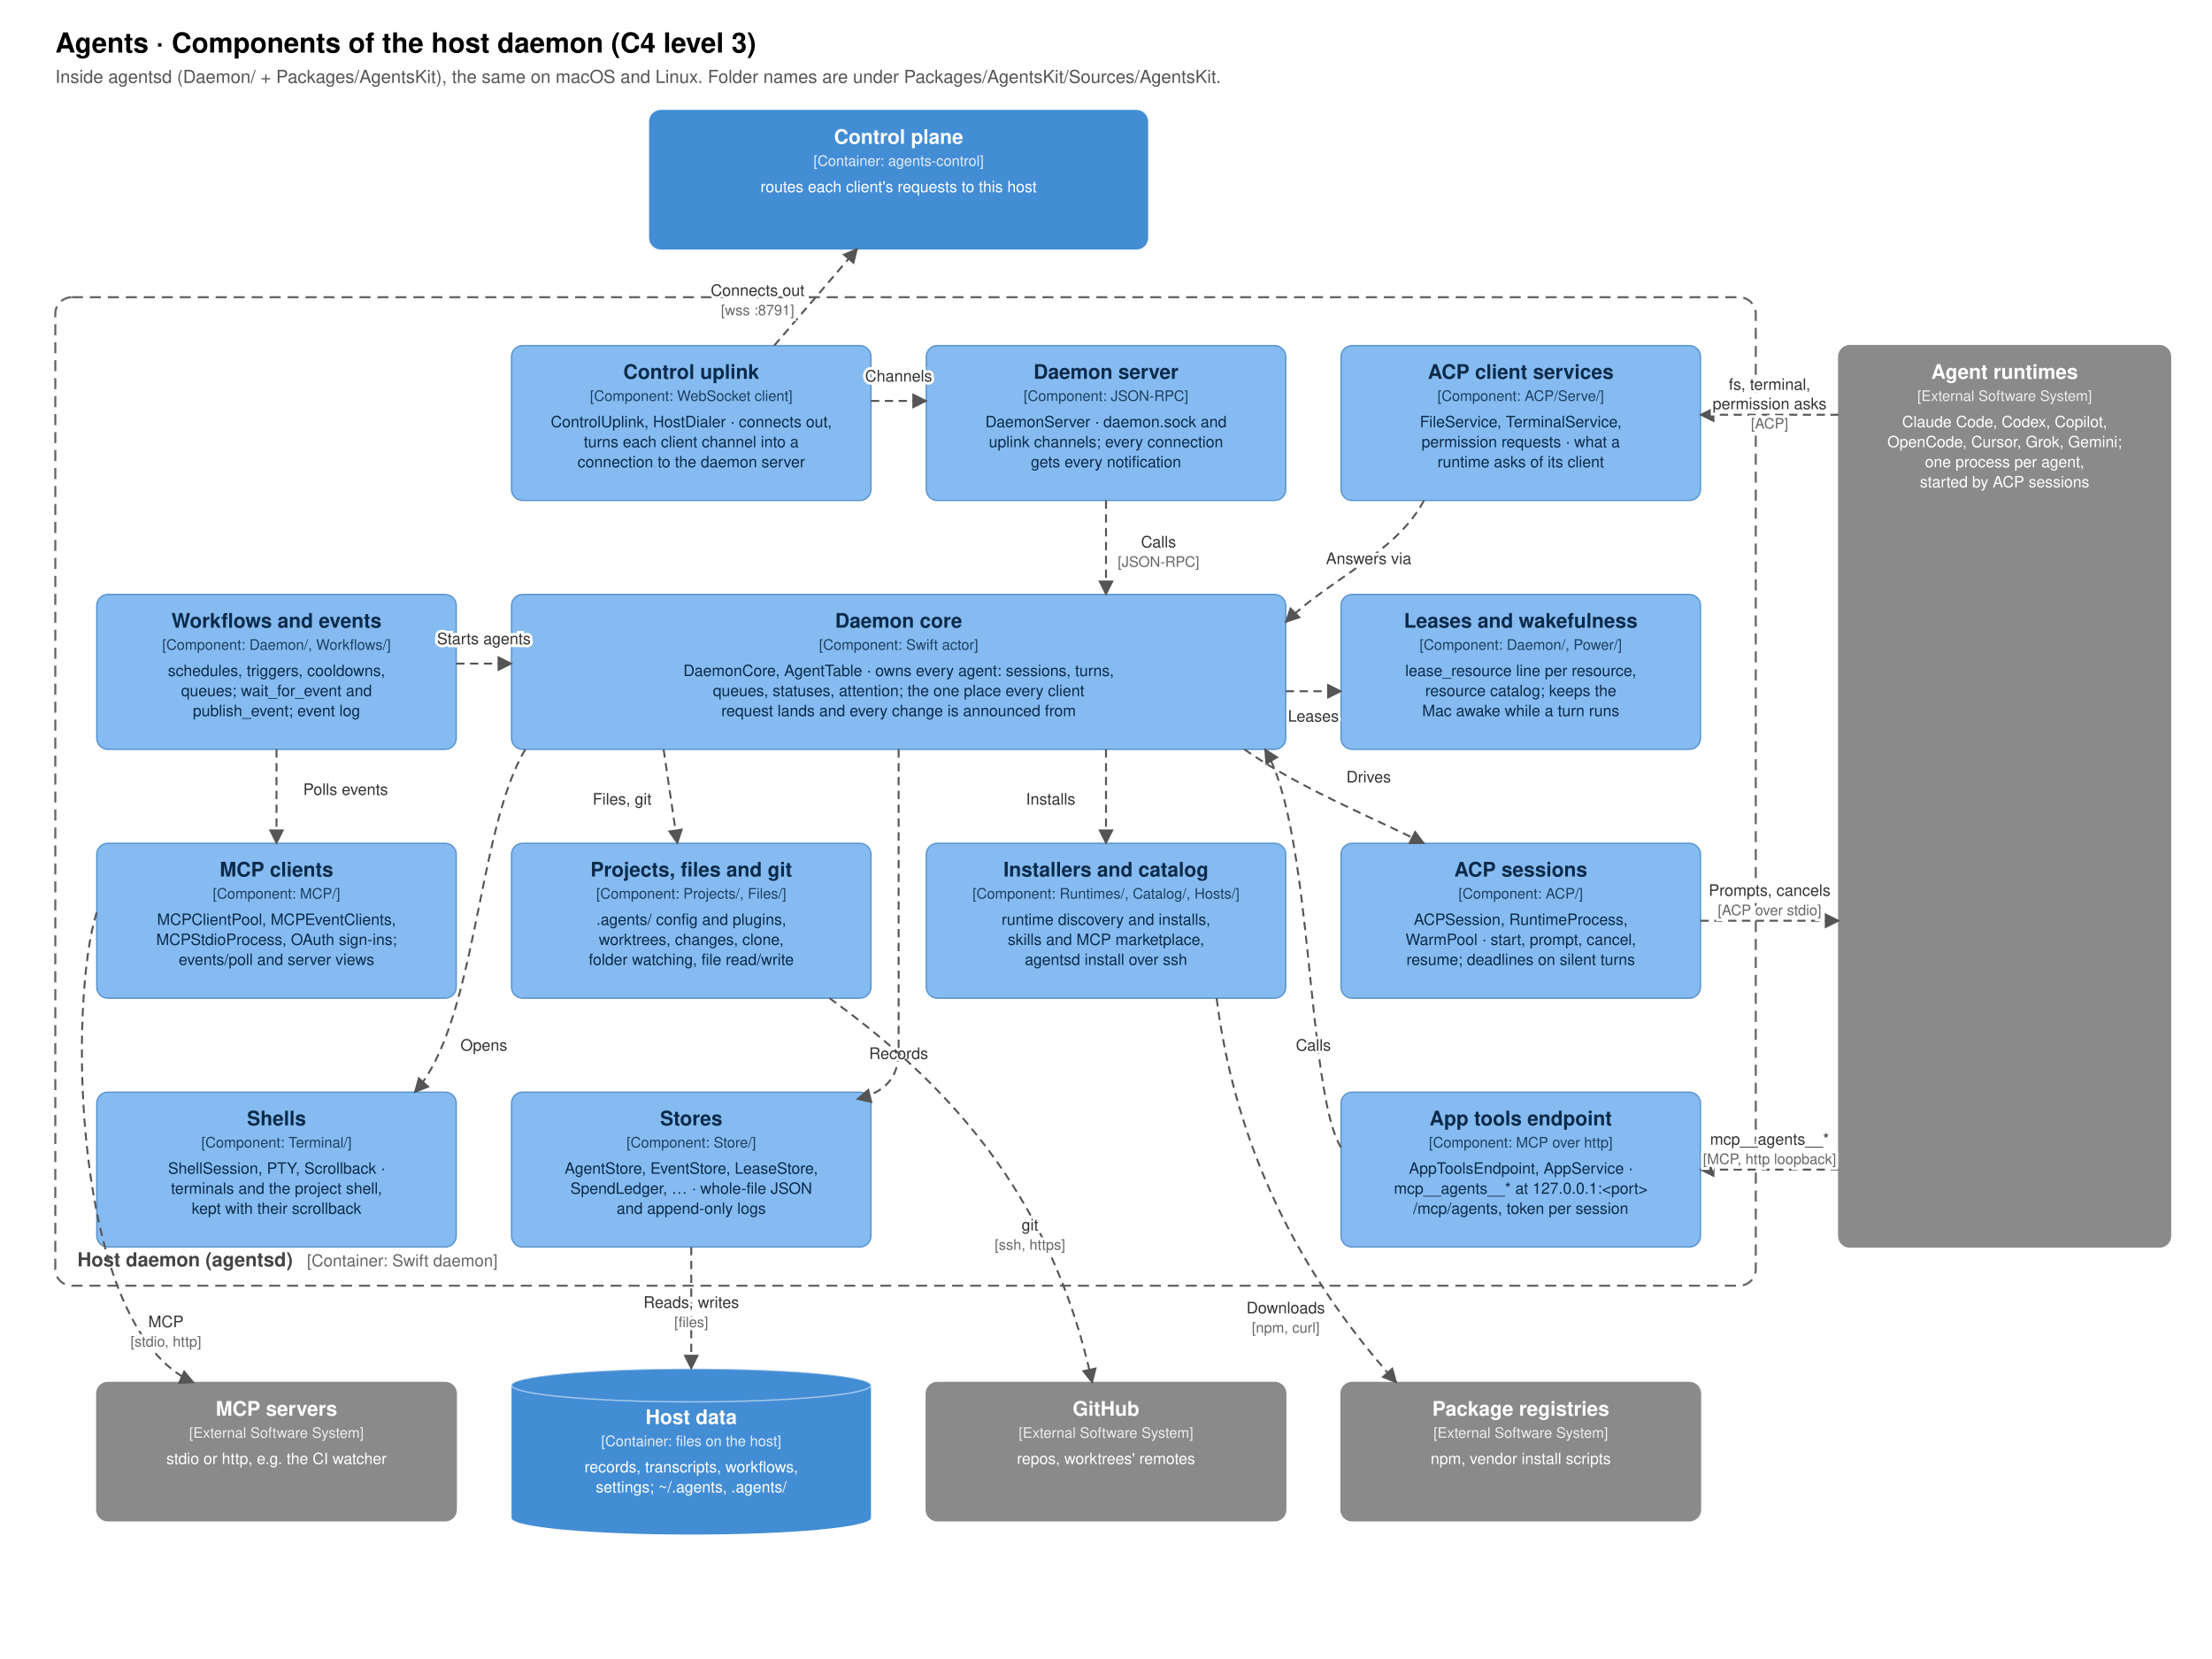
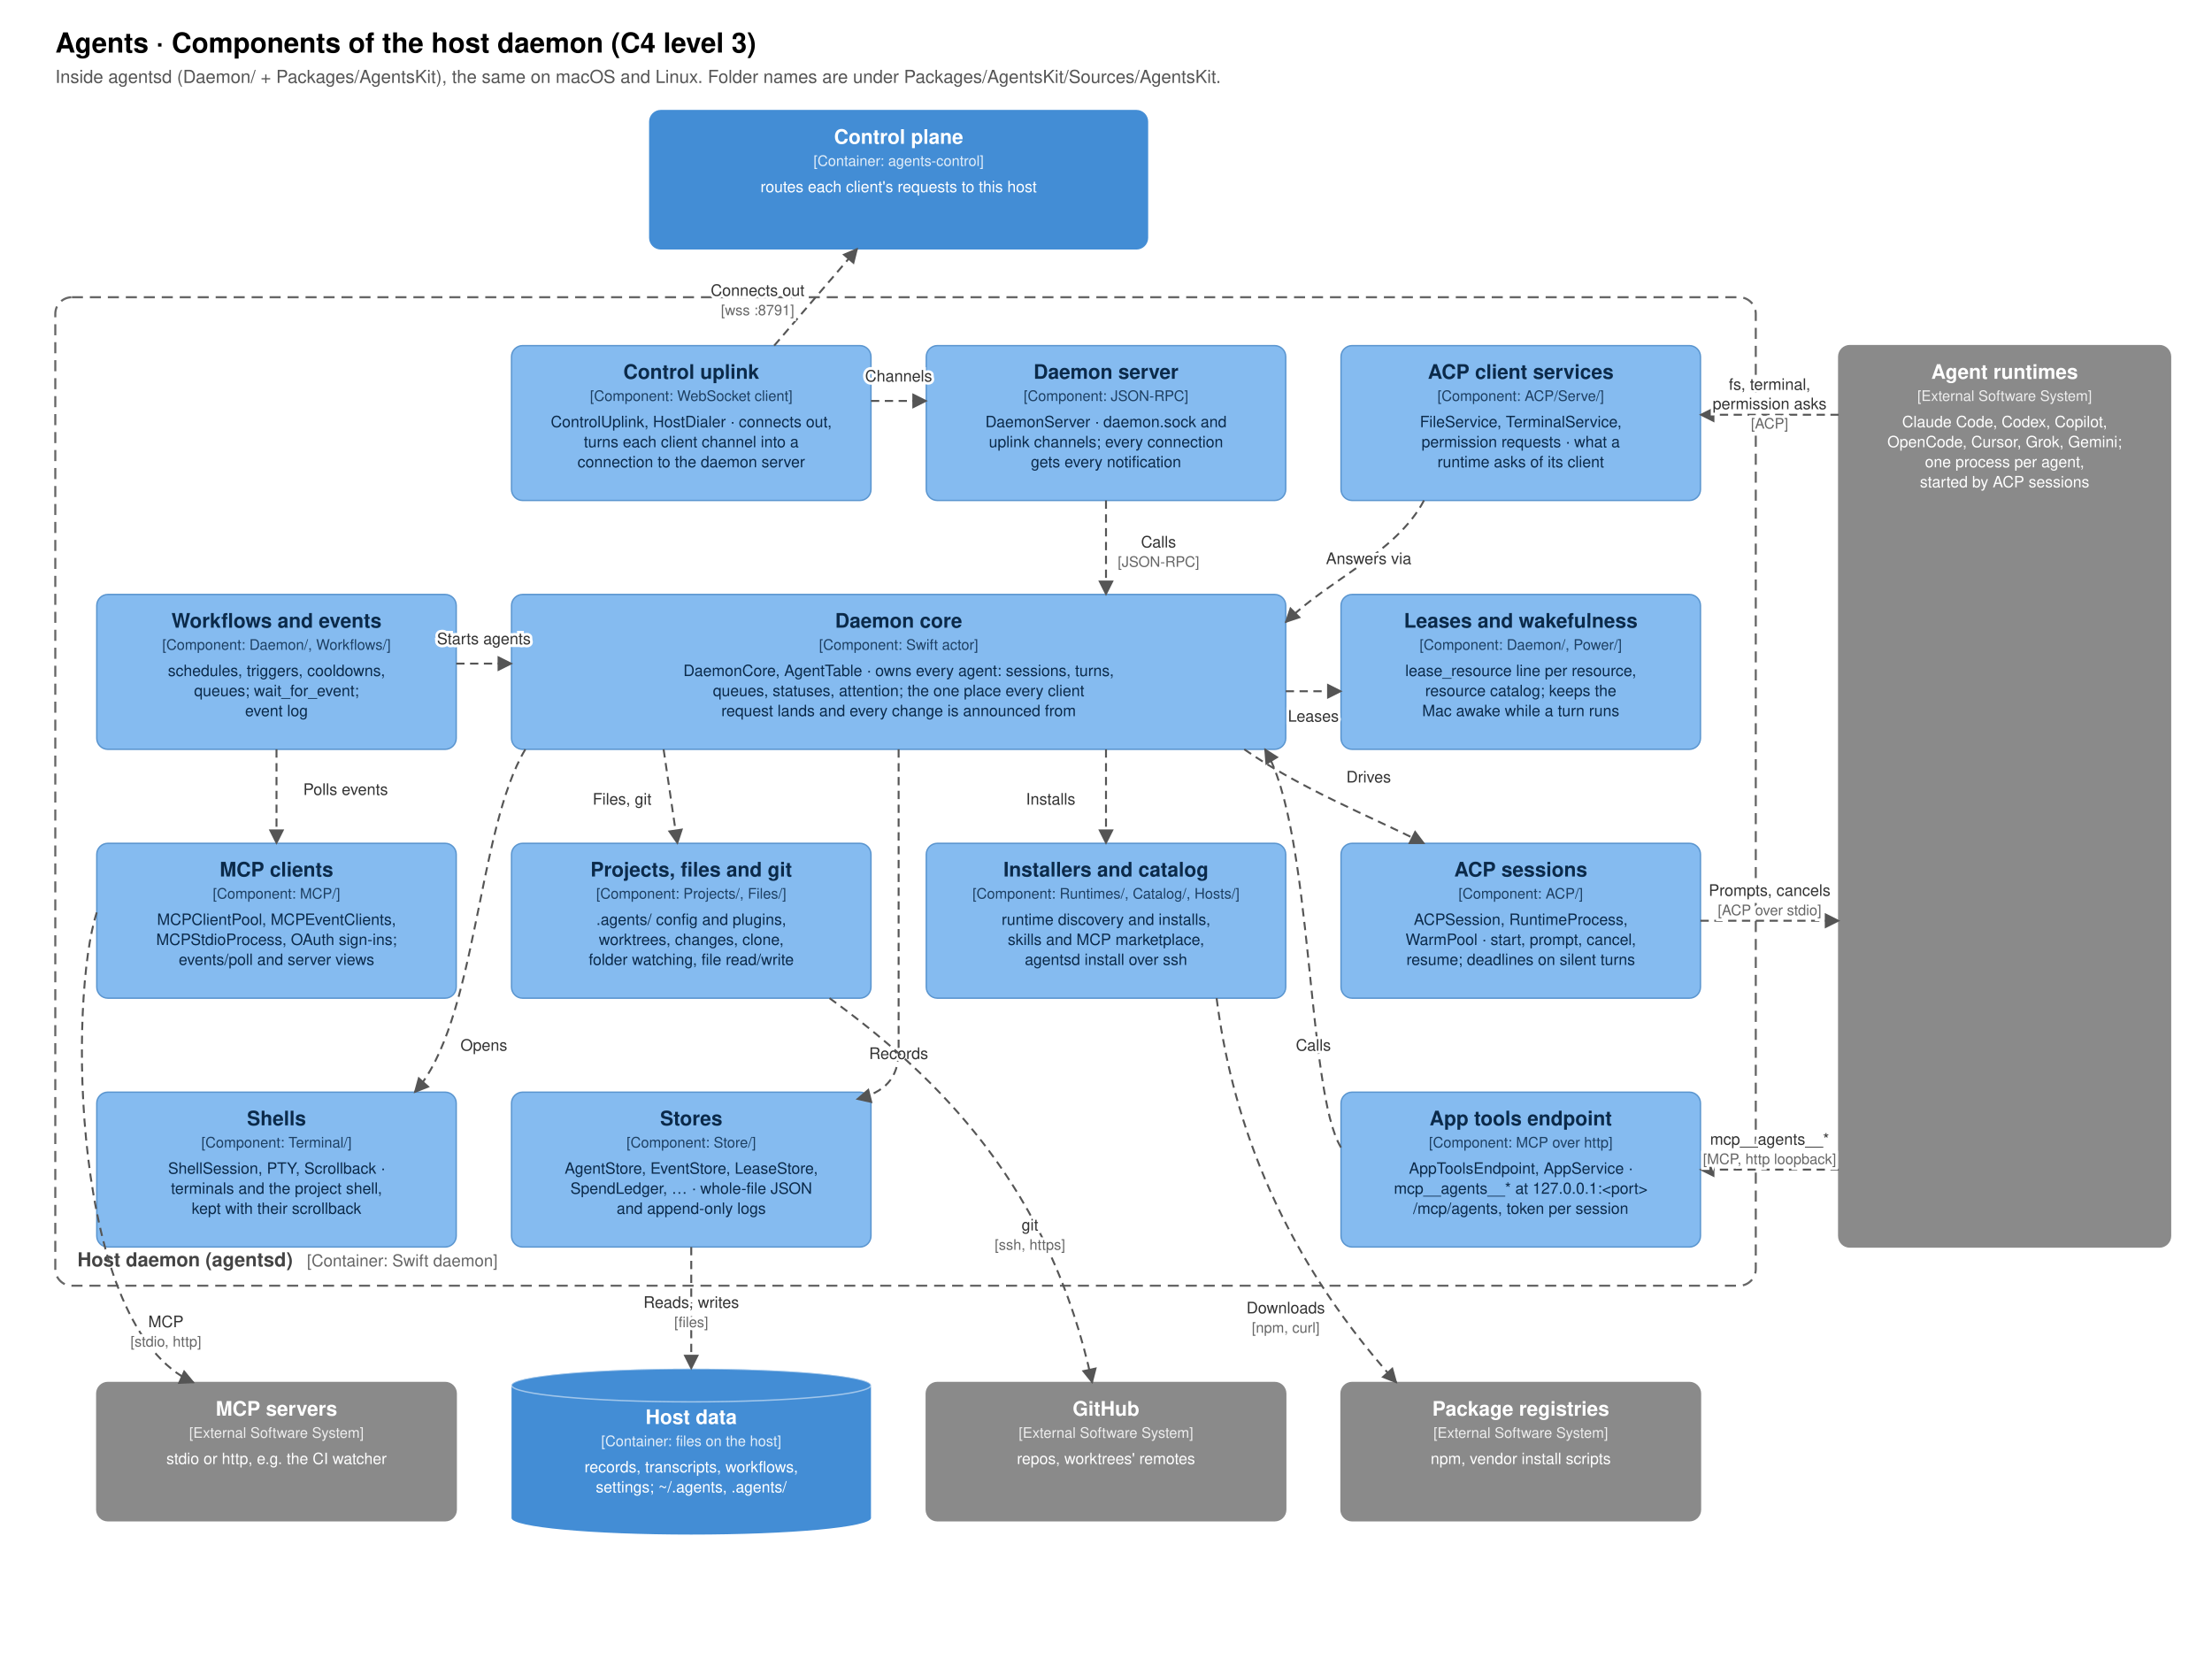
<svg xmlns="http://www.w3.org/2000/svg" viewBox="0 0 1600 1200" width="1600" height="1200" font-family="-apple-system, Helvetica, Arial, sans-serif">
  <defs>
    <marker id="a" viewBox="0 0 10 10" refX="9" refY="5" markerWidth="8" markerHeight="8" orient="auto-start-reverse">
      <path d="M0,0 L10,5 L0,10 z" fill="#555" />
    </marker>
    <style>.r{stroke:#555;stroke-width:1.4;fill:none;stroke-dasharray:6 4;marker-end:url(#a)} .rl{font-size:11.5px;fill:#333;text-anchor:middle;paint-order:stroke;stroke:#fff;stroke-width:4px} .rt{font-size:10.5px;fill:#666;text-anchor:middle;paint-order:stroke;stroke:#fff;stroke-width:4px}</style>
  </defs>
  <rect width="1600" height="1200" fill="#fff" />
  <text x="40" y="38" font-size="20" font-weight="700">Agents · Components of the host daemon (C4 level 3)</text>
  <text x="40" y="60" font-size="13" fill="#555">Inside agentsd (Daemon/ + Packages/AgentsKit), the same on macOS and Linux. Folder names are under Packages/AgentsKit/Sources/AgentsKit.</text>
  <rect x="40" y="215" width="1230" height="715" rx="12" fill="none" stroke="#666" stroke-width="1.5" stroke-dasharray="8 5" />
  <text x="56" y="916" font-size="14" font-weight="700" fill="#444">Host daemon (agentsd)</text>
  <text x="222" y="916" font-size="12" fill="#666">[Container: Swift daemon]</text>
  <rect x="470" y="80" width="360" height="100" rx="8" fill="#438dd5" stroke="#438dd5" />
  <text x="650.0" y="104" fill="#fff" font-weight="700" font-size="14.5" text-anchor="middle">Control plane</text>
  <text x="650.0" y="120" fill="#fff" font-size="10.5" text-anchor="middle" opacity=".85">[Container: agents-control]</text>
  <text x="650.0" y="139.0" fill="#fff" font-size="11.3" text-anchor="middle">routes each client's requests to this host</text>
  <rect x="1330" y="250" width="240" height="652" rx="8" fill="#8a8a8a" stroke="#8a8a8a" />
  <text x="1450.0" y="274" fill="#fff" font-weight="700" font-size="14.5" text-anchor="middle">Agent runtimes</text>
  <text x="1450.0" y="290" fill="#fff" font-size="10.5" text-anchor="middle" opacity=".85">[External Software System]</text>
  <text x="1450.0" y="309.0" fill="#fff" font-size="11.3" text-anchor="middle">Claude Code, Codex, Copilot,</text>
  <text x="1450.0" y="323.5" fill="#fff" font-size="11.3" text-anchor="middle">OpenCode, Cursor, Grok, Gemini;</text>
  <text x="1450.0" y="338.0" fill="#fff" font-size="11.3" text-anchor="middle">one process per agent,</text>
  <text x="1450.0" y="352.5" fill="#fff" font-size="11.3" text-anchor="middle">started by ACP sessions</text>
  <rect x="70" y="1000" width="260" height="100" rx="8" fill="#8a8a8a" stroke="#8a8a8a" />
  <text x="200.0" y="1024" fill="#fff" font-weight="700" font-size="14.5" text-anchor="middle">MCP servers</text>
  <text x="200.0" y="1040" fill="#fff" font-size="10.5" text-anchor="middle" opacity=".85">[External Software System]</text>
  <text x="200.0" y="1059.0" fill="#fff" font-size="11.3" text-anchor="middle">stdio or http, e.g. the CI watcher</text>
  <path d="M370,1002 L370,1098 A130.0,12 0 0 0 630,1098 L630,1002 A130.0,12 0 0 0 370,1002 Z" fill="#438dd5" />
  <ellipse cx="500.0" cy="1002" rx="130.0" ry="12" fill="#438dd5" stroke="#fff" stroke-opacity=".5" />
  <text x="500.0" y="1030" fill="#fff" font-weight="700" font-size="14.5" text-anchor="middle">Host data</text>
  <text x="500.0" y="1046" fill="#fff" font-size="10.5" text-anchor="middle" opacity=".85">[Container: files on the host]</text>
  <text x="500.0" y="1065.0" fill="#fff" font-size="11.3" text-anchor="middle">records, transcripts, workflows,</text>
  <text x="500.0" y="1079.5" fill="#fff" font-size="11.3" text-anchor="middle">settings; ~/.agents, .agents/</text>
  <rect x="670" y="1000" width="260" height="100" rx="8" fill="#8a8a8a" stroke="#8a8a8a" />
  <text x="800.0" y="1024" fill="#fff" font-weight="700" font-size="14.5" text-anchor="middle">GitHub</text>
  <text x="800.0" y="1040" fill="#fff" font-size="10.5" text-anchor="middle" opacity=".85">[External Software System]</text>
  <text x="800.0" y="1059.0" fill="#fff" font-size="11.3" text-anchor="middle">repos, worktrees' remotes</text>
  <rect x="970" y="1000" width="260" height="100" rx="8" fill="#8a8a8a" stroke="#8a8a8a" />
  <text x="1100.0" y="1024" fill="#fff" font-weight="700" font-size="14.5" text-anchor="middle">Package registries</text>
  <text x="1100.0" y="1040" fill="#fff" font-size="10.5" text-anchor="middle" opacity=".85">[External Software System]</text>
  <text x="1100.0" y="1059.0" fill="#fff" font-size="11.3" text-anchor="middle">npm, vendor install scripts</text>
  <rect x="370" y="250" width="260" height="112" rx="8" fill="#85bbf0" stroke="#5a95cf" />
  <text x="500.0" y="274" fill="#0b2a4a" font-weight="700" font-size="14.5" text-anchor="middle">Control uplink</text>
  <text x="500.0" y="290" fill="#0b2a4a" font-size="10.5" text-anchor="middle" opacity=".85">[Component: WebSocket client]</text>
  <text x="500.0" y="309.0" fill="#0b2a4a" font-size="11.3" text-anchor="middle">ControlUplink, HostDialer · connects out,</text>
  <text x="500.0" y="323.5" fill="#0b2a4a" font-size="11.3" text-anchor="middle">turns each client channel into a</text>
  <text x="500.0" y="338.0" fill="#0b2a4a" font-size="11.3" text-anchor="middle">connection to the daemon server</text>
  <rect x="670" y="250" width="260" height="112" rx="8" fill="#85bbf0" stroke="#5a95cf" />
  <text x="800.0" y="274" fill="#0b2a4a" font-weight="700" font-size="14.5" text-anchor="middle">Daemon server</text>
  <text x="800.0" y="290" fill="#0b2a4a" font-size="10.5" text-anchor="middle" opacity=".85">[Component: JSON-RPC]</text>
  <text x="800.0" y="309.0" fill="#0b2a4a" font-size="11.3" text-anchor="middle">DaemonServer · daemon.sock and</text>
  <text x="800.0" y="323.5" fill="#0b2a4a" font-size="11.3" text-anchor="middle">uplink channels; every connection</text>
  <text x="800.0" y="338.0" fill="#0b2a4a" font-size="11.3" text-anchor="middle">gets every notification</text>
  <rect x="970" y="250" width="260" height="112" rx="8" fill="#85bbf0" stroke="#5a95cf" />
  <text x="1100.0" y="274" fill="#0b2a4a" font-weight="700" font-size="14.5" text-anchor="middle">ACP client services</text>
  <text x="1100.0" y="290" fill="#0b2a4a" font-size="10.5" text-anchor="middle" opacity=".85">[Component: ACP/Serve/]</text>
  <text x="1100.0" y="309.0" fill="#0b2a4a" font-size="11.3" text-anchor="middle">FileService, TerminalService,</text>
  <text x="1100.0" y="323.5" fill="#0b2a4a" font-size="11.3" text-anchor="middle">permission requests · what a</text>
  <text x="1100.0" y="338.0" fill="#0b2a4a" font-size="11.3" text-anchor="middle">runtime asks of its client</text>
  <rect x="370" y="430" width="560" height="112" rx="8" fill="#85bbf0" stroke="#5a95cf" />
  <text x="650.0" y="454" fill="#0b2a4a" font-weight="700" font-size="14.5" text-anchor="middle">Daemon core</text>
  <text x="650.0" y="470" fill="#0b2a4a" font-size="10.5" text-anchor="middle" opacity=".85">[Component: Swift actor]</text>
  <text x="650.0" y="489.0" fill="#0b2a4a" font-size="11.3" text-anchor="middle">DaemonCore, AgentTable · owns every agent: sessions, turns,</text>
  <text x="650.0" y="503.5" fill="#0b2a4a" font-size="11.3" text-anchor="middle">queues, statuses, attention; the one place every client</text>
  <text x="650.0" y="518.0" fill="#0b2a4a" font-size="11.3" text-anchor="middle">request lands and every change is announced from</text>
  <rect x="70" y="430" width="260" height="112" rx="8" fill="#85bbf0" stroke="#5a95cf" />
  <text x="200.0" y="454" fill="#0b2a4a" font-weight="700" font-size="14.5" text-anchor="middle">Workflows and events</text>
  <text x="200.0" y="470" fill="#0b2a4a" font-size="10.5" text-anchor="middle" opacity=".85">[Component: Daemon/, Workflows/]</text>
  <text x="200.0" y="489.0" fill="#0b2a4a" font-size="11.3" text-anchor="middle">schedules, triggers, cooldowns,</text>
-   <text x="200.0" y="503.5" fill="#0b2a4a" font-size="11.3" text-anchor="middle">queues; wait_for_event and</text>
-   <text x="200.0" y="518.0" fill="#0b2a4a" font-size="11.3" text-anchor="middle">publish_event; event log</text>
+   <text x="200.0" y="503.5" fill="#0b2a4a" font-size="11.3" text-anchor="middle">queues; wait_for_event;</text>
+   <text x="200.0" y="518.0" fill="#0b2a4a" font-size="11.3" text-anchor="middle">event log</text>
  <rect x="970" y="430" width="260" height="112" rx="8" fill="#85bbf0" stroke="#5a95cf" />
  <text x="1100.0" y="454" fill="#0b2a4a" font-weight="700" font-size="14.5" text-anchor="middle">Leases and wakefulness</text>
  <text x="1100.0" y="470" fill="#0b2a4a" font-size="10.5" text-anchor="middle" opacity=".85">[Component: Daemon/, Power/]</text>
  <text x="1100.0" y="489.0" fill="#0b2a4a" font-size="11.3" text-anchor="middle">lease_resource line per resource,</text>
  <text x="1100.0" y="503.5" fill="#0b2a4a" font-size="11.3" text-anchor="middle">resource catalog; keeps the</text>
  <text x="1100.0" y="518.0" fill="#0b2a4a" font-size="11.3" text-anchor="middle">Mac awake while a turn runs</text>
  <rect x="70" y="610" width="260" height="112" rx="8" fill="#85bbf0" stroke="#5a95cf" />
  <text x="200.0" y="634" fill="#0b2a4a" font-weight="700" font-size="14.5" text-anchor="middle">MCP clients</text>
  <text x="200.0" y="650" fill="#0b2a4a" font-size="10.5" text-anchor="middle" opacity=".85">[Component: MCP/]</text>
  <text x="200.0" y="669.0" fill="#0b2a4a" font-size="11.3" text-anchor="middle">MCPClientPool, MCPEventClients,</text>
  <text x="200.0" y="683.5" fill="#0b2a4a" font-size="11.3" text-anchor="middle">MCPStdioProcess, OAuth sign-ins;</text>
  <text x="200.0" y="698.0" fill="#0b2a4a" font-size="11.3" text-anchor="middle">events/poll and server views</text>
  <rect x="370" y="610" width="260" height="112" rx="8" fill="#85bbf0" stroke="#5a95cf" />
  <text x="500.0" y="634" fill="#0b2a4a" font-weight="700" font-size="14.5" text-anchor="middle">Projects, files and git</text>
  <text x="500.0" y="650" fill="#0b2a4a" font-size="10.5" text-anchor="middle" opacity=".85">[Component: Projects/, Files/]</text>
  <text x="500.0" y="669.0" fill="#0b2a4a" font-size="11.3" text-anchor="middle">.agents/ config and plugins,</text>
  <text x="500.0" y="683.5" fill="#0b2a4a" font-size="11.3" text-anchor="middle">worktrees, changes, clone,</text>
  <text x="500.0" y="698.0" fill="#0b2a4a" font-size="11.3" text-anchor="middle">folder watching, file read/write</text>
  <rect x="670" y="610" width="260" height="112" rx="8" fill="#85bbf0" stroke="#5a95cf" />
  <text x="800.0" y="634" fill="#0b2a4a" font-weight="700" font-size="14.5" text-anchor="middle">Installers and catalog</text>
  <text x="800.0" y="650" fill="#0b2a4a" font-size="10.5" text-anchor="middle" opacity=".85">[Component: Runtimes/, Catalog/, Hosts/]</text>
  <text x="800.0" y="669.0" fill="#0b2a4a" font-size="11.3" text-anchor="middle">runtime discovery and installs,</text>
  <text x="800.0" y="683.5" fill="#0b2a4a" font-size="11.3" text-anchor="middle">skills and MCP marketplace,</text>
  <text x="800.0" y="698.0" fill="#0b2a4a" font-size="11.3" text-anchor="middle">agentsd install over ssh</text>
  <rect x="970" y="610" width="260" height="112" rx="8" fill="#85bbf0" stroke="#5a95cf" />
  <text x="1100.0" y="634" fill="#0b2a4a" font-weight="700" font-size="14.5" text-anchor="middle">ACP sessions</text>
  <text x="1100.0" y="650" fill="#0b2a4a" font-size="10.5" text-anchor="middle" opacity=".85">[Component: ACP/]</text>
  <text x="1100.0" y="669.0" fill="#0b2a4a" font-size="11.3" text-anchor="middle">ACPSession, RuntimeProcess,</text>
  <text x="1100.0" y="683.5" fill="#0b2a4a" font-size="11.3" text-anchor="middle">WarmPool · start, prompt, cancel,</text>
  <text x="1100.0" y="698.0" fill="#0b2a4a" font-size="11.3" text-anchor="middle">resume; deadlines on silent turns</text>
  <rect x="70" y="790" width="260" height="112" rx="8" fill="#85bbf0" stroke="#5a95cf" />
  <text x="200.0" y="814" fill="#0b2a4a" font-weight="700" font-size="14.5" text-anchor="middle">Shells</text>
  <text x="200.0" y="830" fill="#0b2a4a" font-size="10.5" text-anchor="middle" opacity=".85">[Component: Terminal/]</text>
  <text x="200.0" y="849.0" fill="#0b2a4a" font-size="11.3" text-anchor="middle">ShellSession, PTY, Scrollback ·</text>
  <text x="200.0" y="863.5" fill="#0b2a4a" font-size="11.3" text-anchor="middle">terminals and the project shell,</text>
  <text x="200.0" y="878.0" fill="#0b2a4a" font-size="11.3" text-anchor="middle">kept with their scrollback</text>
  <rect x="370" y="790" width="260" height="112" rx="8" fill="#85bbf0" stroke="#5a95cf" />
  <text x="500.0" y="814" fill="#0b2a4a" font-weight="700" font-size="14.5" text-anchor="middle">Stores</text>
  <text x="500.0" y="830" fill="#0b2a4a" font-size="10.5" text-anchor="middle" opacity=".85">[Component: Store/]</text>
  <text x="500.0" y="849.0" fill="#0b2a4a" font-size="11.3" text-anchor="middle">AgentStore, EventStore, LeaseStore,</text>
  <text x="500.0" y="863.5" fill="#0b2a4a" font-size="11.3" text-anchor="middle">SpendLedger, … · whole-file JSON</text>
  <text x="500.0" y="878.0" fill="#0b2a4a" font-size="11.3" text-anchor="middle">and append-only logs</text>
  <rect x="970" y="790" width="260" height="112" rx="8" fill="#85bbf0" stroke="#5a95cf" />
  <text x="1100.0" y="814" fill="#0b2a4a" font-weight="700" font-size="14.5" text-anchor="middle">App tools endpoint</text>
  <text x="1100.0" y="830" fill="#0b2a4a" font-size="10.5" text-anchor="middle" opacity=".85">[Component: MCP over http]</text>
  <text x="1100.0" y="849.0" fill="#0b2a4a" font-size="11.3" text-anchor="middle">AppToolsEndpoint, AppService ·</text>
  <text x="1100.0" y="863.5" fill="#0b2a4a" font-size="11.3" text-anchor="middle">mcp__agents__* at 127.0.0.1:&lt;port&gt;</text>
  <text x="1100.0" y="878.0" fill="#0b2a4a" font-size="11.3" text-anchor="middle">/mcp/agents, token per session</text>
  <path class="r" d="M560,250 L620,180" />
  <text class="rl" x="548" y="214">Connects out</text>
  <text class="rt" x="548" y="228">[wss :8791]</text>
  <path class="r" d="M630,290 L670,290" />
  <text class="rl" x="650" y="276">Channels</text>
  <path class="r" d="M800,362 L800,430" />
  <text class="rl" x="838" y="396">Calls</text>
  <text class="rt" x="838" y="410">[JSON-RPC]</text>
  <path class="r" d="M1330,300 L1230,300" />
  <text class="rl" x="1280" y="282">fs, terminal,</text>
  <text class="rl" x="1280" y="296">permission asks</text>
  <text class="rt" x="1280" y="310">[ACP]</text>
  <path class="r" d="M1030,362 C1010,400 960,420 930,450" />
  <text class="rl" x="990" y="408">Answers via</text>
  <path class="r" d="M330,480 L370,480" />
  <text class="rl" x="350" y="466">Starts agents</text>
  <path class="r" d="M930,500 L970,500" />
  <text class="rl" x="950" y="522">Leases</text>
  <path class="r" d="M200,542 L200,610" />
  <text class="rl" x="250" y="575">Polls events</text>
  <path class="r" d="M480,542 L490,610" />
  <text class="rl" x="450" y="582">Files, git</text>
  <path class="r" d="M800,542 L800,610" />
  <text class="rl" x="760" y="582">Installs</text>
  <path class="r" d="M900,542 C940,570 990,590 1030,610" />
  <text class="rl" x="990" y="566">Drives</text>
  <path class="r" d="M1230,666 L1330,666" />
  <text class="rl" x="1280" y="648">Prompts, cancels</text>
  <text class="rt" x="1280" y="662">[ACP over stdio]</text>
  <path class="r" d="M1330,846 L1230,846" />
  <text class="rl" x="1280" y="828">mcp__agents__*</text>
  <text class="rt" x="1280" y="842">[MCP, http loopback]</text>
  <path class="r" d="M970,830 C945,790 950,600 915,542" />
  <text class="rl" x="950" y="760">Calls</text>
  <path class="r" d="M380,542 C345,600 345,740 300,790" />
  <text class="rl" x="350" y="760">Opens</text>
  <path class="r" d="M650,542 L650,760 C650,780 640,790 620,795" />
  <text class="rl" x="650" y="766">Records</text>
  <path class="r" d="M70,660 C50,720 50,960 140,1000" />
  <text class="rl" x="120" y="960">MCP</text>
  <text class="rt" x="120" y="974">[stdio, http]</text>
  <path class="r" d="M500,902 L500,990" />
  <text class="rl" x="500" y="946">Reads, writes</text>
  <text class="rt" x="500" y="960">[files]</text>
  <path class="r" d="M600,722 C680,780 760,860 790,1000" />
  <text class="rl" x="745" y="890">git</text>
  <text class="rt" x="745" y="904">[ssh, https]</text>
  <path class="r" d="M880,722 C890,800 920,900 1010,1000" />
  <text class="rl" x="930" y="950">Downloads</text>
  <text class="rt" x="930" y="964">[npm, curl]</text>
</svg>
